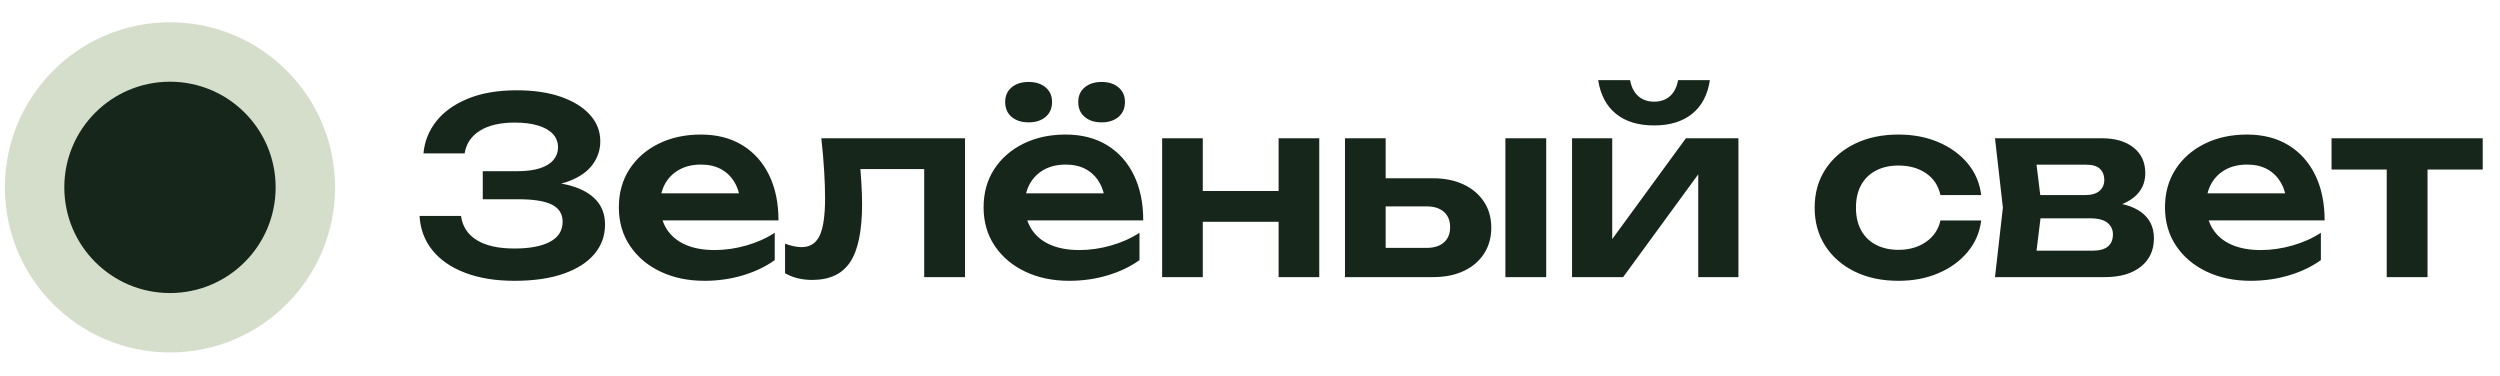
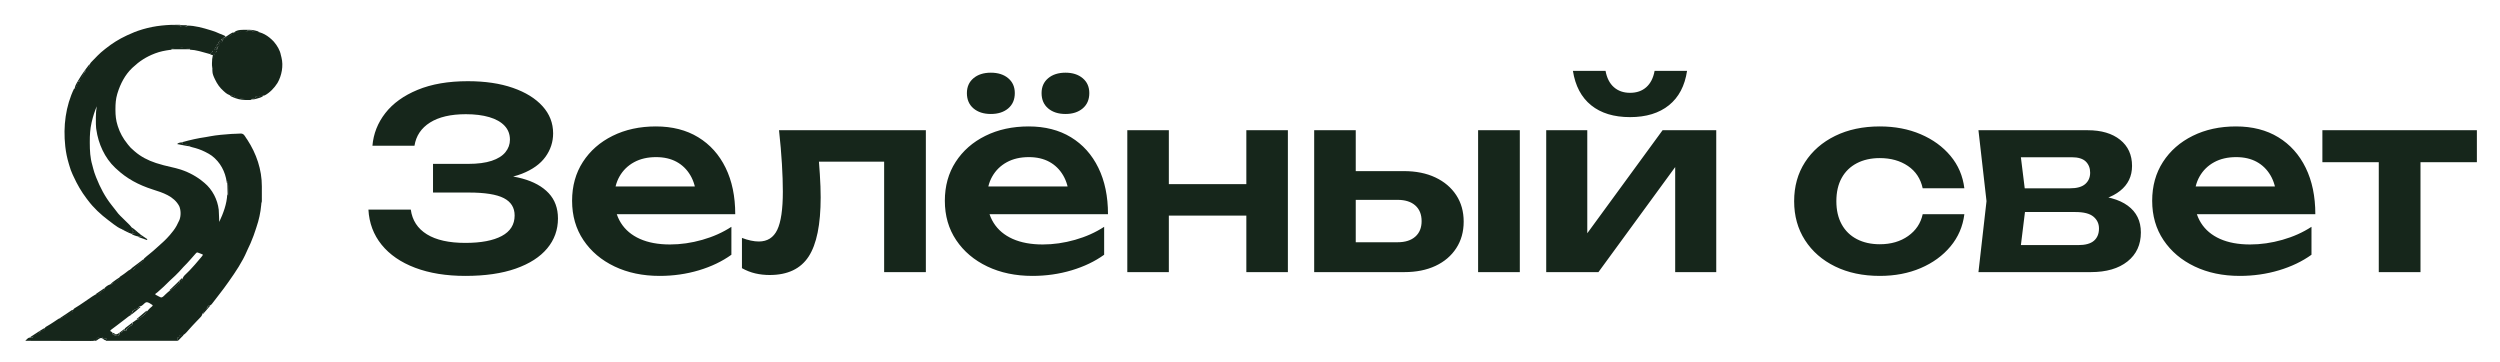
- <svg xmlns="http://www.w3.org/2000/svg" viewBox="0 0 1024 154" width="1024" height="154">
-   <circle cx="69.62" cy="76.75" r="67.62" fill="#D5DDCB" />
-   <circle cx="69.62" cy="76.75" r="43.28" fill="#16261B" />
-   <path d="M210.71 115.02Q199.19 115.02 190.575 111.76Q181.96 108.5 177.125 102.51Q172.29 96.52 171.85 88.44H188.83Q189.71 94.89 195.27 98.34Q200.83 101.79 210.71 101.79Q220.1 101.79 225.275 99.035Q230.45 96.28 230.45 90.8Q230.45 86.08 226.115 83.845Q221.78 81.61 212.11 81.61H197.74V70.12H211.81Q217.54 70.12 221.25 68.89Q224.96 67.66 226.765 65.43Q228.57 63.2 228.57 60.42Q228.57 57.12 226.42 54.84Q224.27 52.56 220.295 51.385Q216.32 50.21 210.89 50.21Q201.85 50.21 196.555 53.54Q191.26 56.87 190.31 62.84H173.46Q174.07 55.62 178.625 49.77Q183.18 43.92 191.56 40.45Q199.94 36.98 211.67 36.98Q222.06 36.98 229.725 39.645Q237.39 42.31 241.635 47.005Q245.88 51.7 245.88 57.89Q245.88 63.03 242.81 67.3Q239.74 71.57 233.375 74.07Q227.01 76.57 217.07 76.54V74.55Q226.64 74.12 233.505 75.995Q240.37 77.87 244.095 81.855Q247.82 85.84 247.82 91.99Q247.82 98.82 243.505 103.995Q239.19 109.17 230.89 112.095Q222.59 115.02 210.71 115.02Z M288.57 115.02Q278.43 115.02 270.505 111.24Q262.58 107.46 258.03 100.685Q253.48 93.91 253.48 84.92Q253.48 76.03 257.81 69.335Q262.14 62.64 269.745 58.875Q277.35 55.11 287.06 55.11Q296.92 55.11 304.035 59.45Q311.15 63.79 315.01 71.685Q318.87 79.58 318.87 90.28H266.86V79.18H309.88L303.29 83.18Q302.96 78.21 300.88 74.69Q298.8 71.17 295.345 69.29Q291.89 67.41 287.15 67.41Q282.05 67.41 278.31 69.455Q274.57 71.5 272.485 75.155Q270.4 78.81 270.4 83.73Q270.4 89.58 273.04 93.775Q275.68 97.97 280.675 100.195Q285.67 102.42 292.72 102.42Q299.13 102.42 305.66 100.565Q312.19 98.71 317.33 95.34V106.54Q311.77 110.54 304.29 112.78Q296.81 115.02 288.57 115.02Z M336.42 56.63H395.27V113.5H378.55V61.56L386.23 69.24H344.78L351.91 62.99Q352.44 69.07 352.775 74.23Q353.11 79.39 353.11 83.52Q353.11 99.88 348.28 107.27Q343.45 114.66 332.67 114.66Q329.64 114.66 326.9 114.015Q324.16 113.37 321.56 111.92V99.79Q323.36 100.49 325.11 100.86Q326.86 101.23 328.3 101.23Q333.47 101.23 335.71 96.55Q337.95 91.87 337.95 81.21Q337.95 76.36 337.585 70.17Q337.22 63.98 336.42 56.63Z M437.97 115.02Q427.83 115.02 419.905 111.24Q411.98 107.46 407.43 100.685Q402.88 93.91 402.88 84.92Q402.88 76.03 407.21 69.335Q411.54 62.64 419.145 58.875Q426.75 55.11 436.46 55.11Q446.32 55.11 453.435 59.45Q460.55 63.79 464.41 71.685Q468.27 79.58 468.27 90.28H416.26V79.18H459.28L452.69 83.18Q452.36 78.21 450.28 74.69Q448.2 71.17 444.745 69.29Q441.29 67.41 436.55 67.41Q431.45 67.41 427.71 69.455Q423.97 71.5 421.885 75.155Q419.8 78.81 419.8 83.73Q419.8 89.58 422.44 93.775Q425.08 97.97 430.075 100.195Q435.07 102.42 442.12 102.42Q448.53 102.42 455.06 100.565Q461.59 98.71 466.73 95.34V106.54Q461.17 110.54 453.69 112.78Q446.21 115.02 437.97 115.02ZM421.32 50.12Q417 50.12 414.36 47.885Q411.72 45.65 411.72 41.75Q411.72 38.01 414.36 35.79Q417 33.57 421.32 33.57Q425.64 33.57 428.28 35.79Q430.92 38.01 430.92 41.75Q430.92 45.65 428.28 47.885Q425.64 50.12 421.32 50.12ZM451.25 50.12Q446.93 50.12 444.29 47.885Q441.65 45.65 441.65 41.75Q441.65 38.01 444.29 35.79Q446.93 33.57 451.25 33.57Q455.5 33.57 458.14 35.79Q460.78 38.01 460.78 41.75Q460.78 45.65 458.14 47.885Q455.5 50.12 451.25 50.12Z M476.01 56.63H492.66V113.5H476.01ZM523.72 56.63H540.37V113.5H523.72ZM485.53 78.24H530.29V90.85H485.53Z M616.61 56.63H633.33V113.5H616.61ZM550.91 113.5V56.63H567.57V109.18L562.16 101.53H584.35Q588.9 101.53 591.435 99.285Q593.97 97.04 593.97 93.078Q593.97 89.03 591.435 86.785Q588.9 84.54 584.35 84.54H562.29V73.02H586.89Q594.12 73.02 599.49 75.56Q604.86 78.1 607.845 82.649Q610.83 87.199 610.83 93.264Q610.83 99.33 607.851 103.914Q604.872 108.499 599.541 110.999Q594.21 113.5 587.08 113.5Z M643.91 113.5V56.63H660.37V104.69L656.26 103.55L690.55 56.63H712.06V113.5H695.6V64.47L699.78 65.68L664.84 113.5ZM677.52 51.38Q667.8 51.38 661.915 46.625Q656.03 41.87 654.61 32.83H667.69Q668.46 37.1 671.02 39.37Q673.58 41.64 677.52 41.64Q681.49 41.64 684.035 39.37Q686.58 37.1 687.35 32.83H700.36Q699.01 41.87 693.09 46.625Q687.17 51.38 677.52 51.38Z M811.5 90.3Q810.59 97.63 805.94 103.205Q801.29 108.78 793.975 111.9Q786.66 115.02 777.61 115.02Q767.45 115.02 759.715 111.24Q751.98 107.46 747.63 100.7Q743.28 93.94 743.28 85.08Q743.28 76.19 747.63 69.445Q751.98 62.7 759.715 58.905Q767.45 55.11 777.61 55.11Q786.66 55.11 793.975 58.23Q801.29 61.35 805.94 66.91Q810.59 72.47 811.5 79.9H794.8Q793.55 74.13 788.895 70.965Q784.24 67.8 777.61 67.8Q772.36 67.8 768.415 69.85Q764.47 71.9 762.335 75.755Q760.2 79.61 760.2 85.08Q760.2 90.48 762.335 94.355Q764.47 98.23 768.415 100.28Q772.36 102.33 777.61 102.33Q784.31 102.33 788.965 99.035Q793.62 95.74 794.8 90.3Z M817.15 113.5 820.38 85.05 817.15 56.63H860.91Q869.14 56.63 873.925 60.46Q878.71 64.29 878.71 70.93Q878.71 77.13 873.91 80.94Q869.11 84.75 860.57 85.54L861.72 82.72Q871.7 83.01 876.975 86.855Q882.25 90.7 882.25 97.6Q882.25 104.96 876.88 109.23Q871.51 113.5 862.21 113.5ZM833.29 109.76 826.85 102.67H857.14Q861.45 102.67 863.455 100.92Q865.46 99.17 865.46 96.01Q865.46 93.13 863.245 91.275Q861.03 89.42 856.03 89.42H830.25V79.91H853.89Q858 79.91 859.96 78.19Q861.92 76.47 861.92 73.65Q861.92 70.9 860.17 69.18Q858.42 67.46 854.52 67.46H826.95L833.29 60.44L836.33 85.05Z M921.87 115.02Q911.73 115.02 903.805 111.24Q895.88 107.46 891.33 100.685Q886.78 93.91 886.78 84.92Q886.78 76.03 891.11 69.335Q895.44 62.64 903.045 58.875Q910.65 55.11 920.36 55.11Q930.22 55.11 937.335 59.45Q944.45 63.79 948.31 71.685Q952.17 79.58 952.17 90.28H900.16V79.18H943.18L936.59 83.18Q936.26 78.21 934.18 74.69Q932.1 71.17 928.645 69.29Q925.19 67.41 920.45 67.41Q915.35 67.41 911.61 69.455Q907.87 71.5 905.785 75.155Q903.7 78.81 903.7 83.73Q903.7 89.58 906.34 93.775Q908.98 97.97 913.975 100.195Q918.97 102.42 926.02 102.42Q932.43 102.42 938.96 100.565Q945.49 98.71 950.63 95.34V106.54Q945.07 110.54 937.59 112.78Q930.11 115.02 921.87 115.02Z M977.6 62.42H994.32V113.5H977.6ZM955 56.63H1016.92V69.44H955Z" fill="#16261B" />
+ <svg xmlns="http://www.w3.org/2000/svg" viewBox="0 0 1002 145" width="1002" height="145">
+   <svg x="8.0" y="8.0" width="107.1" height="128.6" viewBox="0 0 665 799">
+     <path d="M0 0 C0 0.33 0 0.66 0 1 C-3.47 1.16 -3.47 1.16 -21 2 C-14.07 2 -7.14 2 0 2 C0 2.66 0 3.32 0 4 C0.52 3.84 1.03 3.67 1.56 3.5 C4.75 2.85 7.75 2.88 11 3 C11.33 3.33 11.66 3.66 12 4 C13.67 4.04 15.33 4.04 17 4 C17 3.34 17 2.68 17 2 C37.04 2.06 56.48 7.72 75.5 13.56 C76.09 13.74 76.09 13.74 79.09 14.66 C85.48 16.69 91.55 19.02 97.61 21.88 C101.54 23.72 105.61 25.24 109.66 26.79 C112 28 112 28 113 31 C112.01 31 111.02 31 110 31 C109.67 30.67 109.34 30.34 109 30 C108.67 30.99 108.34 31.98 108 33 C106.68 33.7 105.35 34.37 104 35 C103.46 35.54 102.93 36.07 102.38 36.62 C102.15 36.85 102.15 36.85 101 38 C100.34 38 99.68 38 99 38 C98.9 38.64 98.79 39.28 98.69 39.94 C98.57 40.28 98.57 40.28 98 42 C97.5 42.16 97.5 42.16 95 43 C94.9 43.78 94.79 44.57 94.69 45.38 C94 48 94 48 91 50 C89.81 53.62 89.81 53.62 89 57 C88.34 57 87.68 57 87 57 C86.5 58.48 86.5 58.48 84 66 C82.68 65.67 81.36 65.34 80 65 C80 65.99 80 66.98 80 68 C79.34 68.33 78.68 68.66 78 69 C77.34 69.99 76.68 70.98 76 72 C75.34 71.67 74.68 71.34 74 71 C74 71.66 74 72.32 74 73 C73.44 72.83 72.88 72.65 72.3 72.47 C64.96 70.23 57.56 68.26 50.12 66.38 C49.53 66.22 49.53 66.22 46.52 65.43 C39 63.52 31.75 62.36 24 62 C24 61.34 24 60.68 24 60 C23.09 60.02 22.19 60.04 21.25 60.06 C18.47 60.01 16.64 59.69 14 59 C11.96 58.61 9.92 58.23 7.88 57.88 C6.82 57.69 5.77 57.5 4.68 57.3 C2 57 2 57 0 58 C-1.07 57.98 -2.14 57.96 -3.25 57.94 C-9.57 57.83 -15.78 59.02 -22 60 C-22 60.66 -22 61.32 -22 62 C-23.3 62.18 -24.61 62.36 -25.95 62.55 C-38.41 64.33 -50.23 66.46 -62 71 C-62.65 71.25 -63.3 71.5 -63.98 71.75 C-84.77 79.76 -101.78 90.7 -118 106 C-118.67 106.62 -119.35 107.24 -120.04 107.88 C-137.62 124.65 -149.19 147.15 -156.25 170.12 C-156.5 170.92 -156.74 171.72 -157 172.55 C-160.65 184.95 -161.44 197.03 -161.44 209.88 C-161.44 210.69 -161.44 211.51 -161.44 212.35 C-161.42 225.78 -160.2 238.16 -156 251 C-155.78 251.72 -155.55 252.44 -155.32 253.18 C-150.3 268.92 -142.36 283.17 -132 296 C-131.32 296.89 -130.64 297.79 -129.94 298.71 C-125.74 304.18 -121.32 308.64 -116 313 C-115.13 313.77 -114.25 314.54 -113.36 315.34 C-98.24 328.49 -80.23 337.72 -61.25 343.94 C-60.62 344.15 -60 344.35 -59.35 344.57 C-47.38 348.53 -35.25 351.46 -22.96 354.23 C-15.2 355.99 -7.52 357.83 0.06 360.25 C0.76 360.47 1.46 360.69 2.18 360.92 C22.01 367.5 42.19 378.38 58 392 C58.73 392.59 59.47 393.18 60.22 393.79 C79.99 410.21 92.74 435.19 95.78 460.52 C96.28 466.16 96.39 471.84 96.56 477.5 C96.61 478.8 96.65 480.1 96.69 481.44 C96.8 484.62 96.9 487.81 97 491 C107.2 469.3 115.91 446.21 117 422 C117.66 423.32 118.32 424.64 119 426 C119.2 422.23 119.38 418.46 119.56 414.69 C119.62 413.62 119.67 412.54 119.73 411.44 C119.78 410.41 119.83 409.38 119.88 408.32 C119.9 407.85 119.9 407.85 120.02 405.45 C120 403 120 403 119 400 C118.7 397.4 118.49 394.79 118.28 392.18 C118 390 118 390 117 389 C117 390.65 117 392.3 117 394 C116.67 394 116.34 394 116 394 C115.89 393.18 115.78 392.36 115.67 391.51 C111.98 365.55 99.69 342.33 78.73 326.26 C73.77 322.65 68.48 319.73 63 317 C62.32 316.66 61.64 316.32 60.93 315.96 C50.86 311.01 40.84 307.59 29.91 305.01 C27.05 304.32 24.56 303.52 22 302 C22 301.34 22 300.68 22 300 C16.34 298.65 10.78 297.63 5 297 C5.33 295.35 5.66 293.7 6 292 C24.95 286.8 43.93 282.41 63.4 279.68 C67.49 279.1 71.52 278.33 75.56 277.5 C82.88 276.09 90.22 275.2 97.62 274.38 C98.18 274.31 98.18 274.31 100.98 274 C108.98 273.15 116.97 272.49 125 272 C126.28 271.92 127.56 271.84 128.88 271.76 C132.21 271.59 135.53 271.46 138.86 271.38 C140.22 271.33 141.57 271.27 142.92 271.19 C154.13 270.54 154.13 270.54 158.52 273.97 C160.62 276.54 162.32 279.14 164 282 C164.99 283.42 165.98 284.84 166.98 286.25 C189.53 320.79 203.21 360.71 203.13 402.12 C203.13 403.23 203.13 404.34 203.14 405.49 C203.14 407.81 203.13 410.13 203.13 412.45 C203.12 416.02 203.13 419.58 203.14 423.14 C203.14 425.41 203.13 427.67 203.13 429.94 C203.13 431 203.14 432.07 203.14 433.17 C203.14 434.15 203.13 435.14 203.13 436.15 C203.13 436.59 203.13 436.59 203.13 438.78 C203 441 203 441 202 444 C201.83 445.75 201.65 447.49 201.51 449.24 C199.87 467.73 195.76 486.39 189.7 503.94 C188.88 506.35 188.09 508.78 187.31 511.21 C184.24 520.65 180.99 529.9 177 539 C176.16 541.04 175.33 543.08 174.5 545.12 C172.59 549.71 170.5 554.15 168.21 558.55 C167.32 560.35 166.51 562.2 165.74 564.05 C154.48 590.59 137.56 615.56 121 639 C120.54 639.65 120.09 640.3 119.62 640.97 C112.3 651.37 104.72 661.58 96.87 671.6 C95.04 673.95 93.22 676.33 91.41 678.7 C89.7 680.92 87.99 683.14 86.27 685.35 C85.43 686.44 84.59 687.54 83.75 688.64 C82.58 690.19 81.38 691.72 80.19 693.25 C79.5 694.14 78.81 695.03 78.11 695.95 C75.71 698.28 74.28 698.7 71 699 C70.67 699.99 70.34 700.98 70 702 C69.34 701.67 68.68 701.34 68 701 C68 702.32 68 703.64 68 705 C67.34 705 66.68 705 66 705 C65.87 705.3 65.87 705.3 65.19 706.81 C63.99 709.01 62.83 710.32 61 712 C58.7 714.12 58.03 714.92 57 718 C56.34 718 55.68 718 55 718 C54.97 718.84 54.95 719.67 54.92 720.54 C53.62 725.42 50.82 727.92 47.31 731.44 C45.94 732.85 44.58 734.27 43.21 735.68 C42.51 736.4 41.81 737.11 41.09 737.85 C37.84 741.19 34.67 744.59 31.5 748 C30.91 748.63 30.33 749.26 29.72 749.9 C26.82 753.01 23.96 756.15 21.19 759.38 C20.13 760.59 19.07 761.8 18 763 C17.31 763.78 16.62 764.56 15.9 765.37 C11.24 770.37 7 774.13 0 775 C-0.99 774.67 -1.98 774.34 -3 774 C-3 775.32 -3 776.64 -3 778 C-3.99 778 -4.98 778 -6 778 C-6.66 780.97 -7.32 783.94 -8 787 C-66.41 787 -124.82 787 -185 787 C-184.67 785.02 -184.34 783.04 -184 781 C-186.31 781.33 -188.62 781.66 -191 782 C-191.66 780.68 -192.32 779.36 -193 778 C-204.17 778.19 -204.17 778.19 -207.44 781.38 C-207.95 782.24 -208.47 783.11 -209 784 C-213.05 787.09 -216.11 787.37 -221.13 787.36 C-221.84 787.36 -222.54 787.37 -223.27 787.37 C-225.63 787.37 -228 787.36 -230.36 787.34 C-232.05 787.34 -233.75 787.34 -235.44 787.34 C-240.04 787.34 -244.64 787.33 -249.24 787.3 C-254.05 787.29 -258.85 787.28 -263.66 787.28 C-272.76 787.27 -281.86 787.25 -290.97 787.22 C-301.33 787.18 -311.69 787.17 -322.05 787.15 C-343.37 787.12 -364.68 787.07 -386 787 C-378.36 779.25 -378.36 779.25 -373.61 778.75 C-371.39 778.75 -369.21 778.82 -367 779 C-367 778.34 -367 777.68 -367 777 C-362.81 773.57 -358.29 770.63 -353.44 768.25 C-351 767 -351 767 -350 764 C-348.01 763.31 -346.01 762.64 -344 762 C-340.69 760.12 -340.69 760.12 -338 758 C-337.92 757.39 -337.84 756.78 -337.76 756.14 C-336.51 752.62 -333.28 751.36 -330.19 749.56 C-328.74 748.69 -327.29 747.82 -325.84 746.95 C-325.06 746.48 -324.28 746.01 -323.48 745.53 C-320.84 743.9 -318.25 742.21 -315.66 740.49 C-314.77 739.9 -313.88 739.31 -312.97 738.7 C-311.22 737.54 -309.48 736.38 -307.74 735.2 C-306.94 734.67 -306.13 734.14 -305.3 733.59 C-304.95 733.35 -304.95 733.35 -303.15 732.15 C-300.75 730.87 -298.7 730.32 -296 730 C-295.67 730.33 -295.34 730.66 -295 731 C-294.67 730.01 -294.34 729.02 -294 728 C-292.95 727.71 -291.9 727.42 -290.81 727.12 C-287.15 726.05 -285.44 724.89 -282.67 722.36 C-280.06 720.23 -277.13 718.77 -274.15 717.21 C-268.3 713.91 -268.3 713.91 -267.23 710.63 C-265.35 706.61 -262.1 705.11 -258.38 702.88 C-256.81 701.9 -255.25 700.93 -253.7 699.95 C-252.91 699.46 -252.12 698.97 -251.3 698.46 C-247.89 696.29 -244.57 694 -241.25 691.69 C-234.81 687.24 -228.36 682.82 -221.88 678.44 C-221.43 678.13 -221.43 678.13 -219.18 676.59 C-214.87 673.7 -211.07 671.35 -206 670 C-205.26 669.61 -204.51 669.22 -203.75 668.81 C-203.17 668.54 -202.59 668.28 -202 668 C-201.34 668.33 -200.68 668.66 -200 669 C-199.67 668.01 -199.34 667.02 -199 666 C-196.5 664.13 -193.89 662.49 -191.25 660.82 C-188.66 658.73 -188.76 658.06 -188 655 C-182.74 650.1 -177.35 646 -170 646 C-169.67 645.01 -169.34 644.02 -169 643 C-167.36 642.27 -165.69 641.61 -164 641 C-159.87 638.78 -156.42 636.19 -153 633 C-152.91 632.38 -152.82 631.77 -152.72 631.13 C-151.56 627.7 -148.59 626.24 -145.69 624.31 C-144.41 623.44 -143.13 622.56 -141.86 621.68 C-141.21 621.24 -140.57 620.79 -139.9 620.34 C-136.03 617.62 -132.34 614.65 -128.62 611.71 C-125.95 609.97 -124.16 609.3 -121 609 C-120.3 609.21 -119.6 609.41 -118.88 609.62 C-118.57 609.69 -118.57 609.69 -117 610 C-114.87 608.46 -113.92 606.85 -112.62 604.56 C-110.15 600.66 -106.46 598.33 -102.77 595.63 C-102.22 595.22 -101.66 594.81 -101.09 594.39 C-99.94 593.54 -98.8 592.71 -97.64 591.89 C-93.72 588.96 -92.12 586.32 -90 582 C-88.03 580.08 -86.14 578.39 -84 576.69 C-83.42 576.21 -82.84 575.74 -82.25 575.25 C-80.51 573.82 -78.76 572.41 -77 571 C-70.38 565.67 -63.96 560.24 -57.77 554.42 C-54.94 551.77 -52.07 549.18 -49.13 546.65 C-38.17 537.1 -27.78 526.6 -19 515 C-18.33 514.16 -17.66 513.32 -16.97 512.45 C-11.13 504.87 -6.89 496.7 -3 488 C-2.61 487.14 -2.23 486.28 -1.83 485.39 C1.92 475.2 1.65 461.36 -2.68 451.45 C-16.21 426.39 -43.54 418.15 -69 410 C-103.58 398.9 -133.5 383.19 -160 358 C-160.68 357.38 -161.37 356.76 -162.07 356.12 C-188.2 331.63 -204.12 296.01 -209 261 C-209.19 259.7 -209.37 258.39 -209.56 257.05 C-210.25 250.6 -210.19 244.1 -210.19 237.62 C-210.19 235.4 -210.21 233.18 -210.22 230.96 C-210.26 221.47 -209.51 212.38 -208 203 C-213.03 215.14 -216.98 227.21 -220 240 C-220.3 241.24 -220.6 242.47 -220.9 243.75 C-224.54 259.67 -225.37 275.23 -225.31 291.5 C-225.31 291.98 -225.31 291.98 -225.31 294.43 C-225.26 313.11 -224.44 331.38 -219.06 349.39 C-218.16 352.47 -217.39 355.54 -216.65 358.66 C-215.07 365.03 -212.94 371.08 -210.56 377.19 C-210.35 377.75 -210.35 377.75 -209.25 380.57 C-199.53 405.09 -187.46 428.31 -171 449 C-170.08 450.17 -169.17 451.34 -168.25 452.52 C-166.37 454.92 -164.48 457.33 -162.58 459.73 C-159.89 463.13 -157.25 466.57 -154.63 470.04 C-151.25 474.11 -147.3 477.7 -143.52 481.4 C-141.22 483.67 -138.92 485.94 -136.62 488.21 C-135.41 489.41 -134.2 490.6 -132.98 491.79 C-131.22 493.52 -129.46 495.26 -127.71 497 C-127.44 497.26 -127.44 497.26 -126.06 498.6 C-123.11 501.55 -121.26 504.02 -120 508 C-119.63 508.7 -119.26 509.4 -118.88 510.12 C-118 512 -118 512 -118 515 C-116.35 514.34 -114.7 513.68 -113 513 C-112.34 513.99 -111.68 514.98 -111 516 C-111.66 517.32 -112.32 518.64 -113 520 C-115.31 520 -117.62 520 -120 520 C-120 518.68 -120 517.36 -120 516 C-121.99 516.07 -123.97 516.13 -125.96 516.2 C-128 516 -128 516 -131 514 C-131 513.01 -131 512.02 -131 511 C-131.66 511.33 -132.32 511.66 -133 512 C-149.19 511.07 -163.63 498.43 -176 489 C-177.03 488.23 -178.07 487.47 -179.13 486.68 C-197.8 472.71 -216.06 455.7 -230 437 C-231.07 435.61 -232.14 434.21 -233.21 432.82 C-246.36 415.56 -256.77 397.41 -265.77 377.68 C-266.58 375.91 -267.41 374.15 -268.26 372.39 C-271.57 365.47 -273.91 358.42 -276.06 351.07 C-276.62 349.13 -277.2 347.2 -277.78 345.27 C-281.8 331.71 -284.64 318.35 -286.19 304.31 C-286.23 303.93 -286.23 303.93 -286.45 301.97 C-291.78 252.97 -285.69 202.65 -264 158 C-263.67 158.66 -263.34 159.32 -263 160 C-259.14 156.14 -257.63 151.1 -256 146 C-255.35 144.33 -254.68 142.66 -254 141 C-253.01 141 -252.02 141 -251 141 C-250.88 140.41 -250.77 139.82 -250.65 139.21 C-249.96 136.87 -249.1 135.49 -247.62 133.56 C-244.43 129.25 -241.88 125.06 -240 120 C-239.34 120 -238.68 120 -238 120 C-238 118.68 -238 117.36 -238 116 C-237.34 116 -236.68 116 -236 116 C-236 115.34 -236 114.68 -236 114 C-234.36 112.31 -232.69 110.65 -231 109 C-226.06 103.92 -226.06 103.92 -225.82 100.32 C-224.56 95.23 -221.19 92.41 -217.56 88.75 C-216.83 88 -216.1 87.25 -215.35 86.47 C-213.9 84.98 -212.44 83.49 -210.98 82.01 C-209.34 80.34 -207.72 78.67 -206.1 76.98 C-200.44 71.16 -194.39 66.01 -188 61 C-187.4 60.52 -186.81 60.04 -186.19 59.55 C-170.06 46.62 -152.76 35.71 -134 27 C-133.23 26.63 -132.46 26.27 -131.66 25.89 C-120.03 20.39 -108.34 15.69 -96 12 C-94.97 11.69 -93.94 11.38 -92.88 11.05 C-62.19 1.99 -31.79 -0.42 0 0 Z M38.86 569.12 C38.02 570.07 37.18 571.02 36.31 572 C36.09 572.25 36.09 572.25 34.95 573.53 C31.91 576.94 28.91 580.39 25.91 583.84 C20.04 590.49 14.06 597.05 7.71 603.26 C6.02 604.98 4.45 606.77 2.89 608.61 C-1.35 613.47 -5.87 618.02 -10.44 622.56 C-10.84 622.97 -10.84 622.97 -12.88 625.02 C-17.18 629.31 -21.55 633.41 -26.15 637.37 C-29.07 639.94 -31.78 642.72 -34.5 645.5 C-38.55 649.6 -42.63 653.58 -47.02 657.31 C-50.35 660.16 -53.57 663.13 -56.8 666.08 C-59 668 -59 668 -62 670 C-62 670.66 -62 671.32 -62 672 C-59.76 673.2 -57.51 674.39 -55.25 675.56 C-54.62 675.9 -53.98 676.25 -53.33 676.6 C-48.55 679.06 -48.55 679.06 -45.99 678.77 C-43.67 677.87 -42.42 676.8 -40.64 675.05 C-40.03 674.45 -39.41 673.86 -38.77 673.24 C-38.13 672.6 -37.48 671.97 -36.81 671.31 C-32.2 666.89 -27.78 662.9 -22.32 659.55 C-14.41 654.27 -6.68 647.63 -1 640 C-1 639.34 -1 638.68 -1 638 C-0.38 637.71 0.24 637.42 0.88 637.12 C4.04 635.45 4.89 634.3 6.11 630.9 C8.24 625.74 12.26 622.35 16.25 618.56 C21.19 613.8 25.98 609.02 30.45 603.81 C32.53 601.38 34.7 599.04 36.88 596.69 C41.09 592.07 45.09 587.32 49.02 582.45 C50.66 580.41 52.35 578.42 54.06 576.44 C56 574 56 574 56 572 C53.88 571.16 51.75 570.33 49.62 569.5 C48.44 569.04 47.26 568.57 46.04 568.09 C41.53 566.47 41.53 566.47 38.86 569.12 Z M-90.88 695.38 C-94.89 699.2 -97.53 701.17 -103 702 C-103 702.66 -103 703.32 -103 704 C-103.66 704 -104.32 704 -105 704 C-105 704.66 -105 705.32 -105 706 C-105.41 706.11 -105.41 706.11 -107.5 706.69 C-111.65 708.24 -115.63 710.09 -119 713 C-119.35 714.33 -119.69 715.66 -120 717 C-120.99 717.66 -121.98 718.32 -123 719 C-123 720.32 -123 721.64 -123 723 C-123.59 723.27 -124.17 723.55 -124.77 723.83 C-126.94 724.97 -128.71 726.21 -130.62 727.73 C-131.32 728.28 -132.02 728.83 -132.74 729.39 C-133.48 729.98 -134.23 730.58 -135 731.19 C-142.59 737.15 -150.27 742.99 -158.01 748.76 C-160.34 750.5 -162.67 752.25 -165 754 C-165.43 754.32 -165.43 754.32 -167.59 755.93 C-168 756.24 -168 756.24 -170.09 757.82 C-170.46 758.1 -170.46 758.1 -172.36 759.52 C-172.9 760.01 -173.44 760.5 -174 761 C-174 761.66 -174 762.32 -174 763 C-173.2 763.43 -172.39 763.87 -171.56 764.31 C-169 766 -169 766 -168.19 768.69 C-168.13 769.45 -168.06 770.21 -168 771 C-166.68 771 -165.36 771 -164 771 C-163.67 771.99 -163.34 772.98 -163 774 C-159.81 774.81 -159.81 774.81 -156 775 C-153.06 772.69 -153.06 772.69 -151 770 C-151 769.34 -151 768.68 -151 768 C-150.53 767.87 -150.53 767.87 -148.12 767.19 C-145 766 -145 766 -143 763 C-139.88 761.81 -139.88 761.81 -137 761 C-136.67 761.33 -136.67 761.33 -135 763 C-134.79 762.11 -134.59 761.23 -134.38 760.31 C-132.39 755.53 -128.98 753.34 -124.83 750.53 C-124.1 750.03 -123.37 749.52 -122.62 749 C-121.94 748.55 -121.25 748.09 -120.54 747.62 C-119 746 -119 746 -118.77 743.31 C-118.85 742.55 -118.92 741.79 -119 741 C-118.44 740.75 -117.89 740.5 -117.31 740.25 C-115 739 -115 739 -112.62 737 C-109.82 734.86 -107.38 733.94 -104 733 C-104 732.34 -104 731.68 -104 731 C-103.42 730.89 -102.84 730.79 -102.25 730.68 C-99.69 729.91 -98.16 728.83 -96.06 727.19 C-95.37 726.65 -94.68 726.11 -93.97 725.55 C-93.32 725.04 -92.67 724.53 -92 724 C-91.03 723.28 -90.06 722.56 -89.06 721.81 C-87 720 -87 720 -86 717 C-85.03 715.97 -84.03 714.97 -83 714 C-82.1 712.92 -81.2 711.84 -80.31 710.75 C-77.36 707.25 -74.07 704.37 -70.54 701.48 C-70.29 701.24 -70.29 701.24 -69 700 C-69 699.34 -69 698.68 -69 698 C-71.45 696.27 -71.45 696.27 -74.69 694.38 C-75.74 693.74 -76.8 693.11 -77.89 692.46 C-83.98 689.6 -86.26 690.7 -90.88 695.38 Z " fill="#16261B" transform="translate(399,12)" />
+     <path d="M0 0 C3.96 0 7.92 0 12 0 C12 0.66 12 1.32 12 2 C13.19 2.05 14.37 2.1 15.59 2.16 C36.22 3.44 51.91 13.07 65.94 28 C74.14 37.63 81.25 49.05 83.54 61.64 C84 64 84 64 85.02 67.51 C90.21 88.16 85.67 112.53 75.14 130.74 C67.51 143.08 55.94 155.22 43 162 C39.19 162.19 39.19 162.19 36 162 C36 162.66 36 163.32 36 164 C34.35 164 32.7 164 31 164 C31 164.66 31 165.32 31 166 C27.7 165.67 24.4 165.34 21 165 C20.67 166.32 20.34 167.64 20 169 C13.95 170.76 8.54 171.32 2.25 171.25 C1.37 171.25 0.5 171.24 -0.41 171.24 C-7.09 171.14 -13.46 170.4 -20 169 C-22 168.66 -24 168.32 -26 168 C-26 167.67 -26 167.34 -26 167 C-27.65 166.67 -29.3 166.34 -31 166 C-31 165.34 -31 164.68 -31 164 C-33.58 163.48 -36.16 162.97 -38.76 162.53 C-47.02 160.86 -51.92 157.72 -58 152 C-58.51 151.54 -59.02 151.09 -59.55 150.62 C-68.64 142.5 -74.74 133.96 -80 123 C-80.31 122.36 -80.62 121.72 -80.94 121.05 C-84.04 114.56 -86.95 108.29 -87 101 C-87.03 99.79 -87.05 98.57 -87.08 97.32 C-87.22 86.82 -87.22 86.82 -86 82 C-85.97 78.92 -86.07 75.86 -86.16 72.78 C-85.98 69.71 -85.2 68.2 -83 66 C-83.02 65.24 -83.04 64.47 -83.06 63.69 C-82.97 59.59 -81.24 57.36 -79 54 C-78.34 54 -77.68 54 -77 54 C-75.23 49.29 -74.51 44.97 -74 40 C-73.34 40 -72.68 40 -72 40 C-69.96 37.09 -69 35.6 -69 32 C-67.28 30.56 -65.44 29.46 -63.53 28.28 C-63.03 27.86 -62.52 27.44 -62 27 C-62 26.01 -62 25.02 -62 24 C-59.28 21.48 -56.41 20.36 -53 19 C-52.34 18.5 -51.68 18.01 -51 17.5 C-49 16 -49 16 -46.56 15.12 C-44 14 -44 14 -41.5 11.5 C-38.99 8.99 -37.27 8.18 -34 7 C-33.67 6.34 -33.34 5.68 -33 5 C-29.35 3.7 -25.84 4 -22.02 4.16 C-20 4 -20 4 -18 2 C-11.91 0.58 -6.16 1.28 0 2 C0 1.34 0 0.68 0 0 Z " fill="#16261B" transform="translate(566,26)" />
+     <path d="M0 0 C4.5 2.46 8.16 5.57 12 8.94 C13.21 9.99 14.42 11.04 15.62 12.09 C16.2 12.59 16.77 13.09 17.36 13.61 C18.81 14.84 20.34 15.96 21.88 17.07 C24.37 19.34 24.72 20.69 25 24 C16.43 23.81 9.72 21.65 2 18 C2 17.34 2 16.68 2 16 C3.15 15.84 3.15 15.84 9 15 C9.33 13.68 9.66 12.36 10 11 C8.68 11 7.36 11 6 11 C5.34 11 4.68 11 4 11 C3.86 10.53 3.86 10.53 3.12 8.12 C2 5 2 5 0 3 C0 2.01 0 1.02 0 0 Z " fill="#16261B" transform="translate(277,516)" />
+     <path d="M0 0 C1.13 3.71 1.13 3.71 -0.06 6.31 C-2.5 9.7 -4.99 13.09 -8 16 C-8.66 16 -9.32 16 -10 16 C-10 16.66 -10 17.32 -10 18 C-10.66 18 -11.32 18 -12 18 C-12 19.32 -12 20.64 -12 22 C-12.66 22.33 -13.32 22.66 -14 23 C-14.73 24.67 -15.46 26.34 -16.15 28.02 C-18.1 32.55 -20.41 36.58 -24 40 C-24.33 40.99 -24.66 41.98 -25 43 C-25.99 43 -26.98 43 -28 43 C-28.12 43.7 -28.25 44.4 -28.38 45.12 C-29.54 50.48 -31.46 55.15 -34 60 C-34.33 60.66 -34.66 61.32 -35 62 C-35.66 62 -36.32 62 -37 62 C-36.68 55 -33.55 49.96 -30.06 44 C-29.47 42.98 -28.88 41.96 -28.28 40.9 C-19.86 26.44 -10.31 13.17 0 0 Z " fill="#16261B" transform="translate(173,110)" />
+     <path d="M0 0 C0.99 0.99 1.98 1.98 3 3 C2.58 3.38 2.58 3.38 0.47 5.32 C-12.34 17.38 -19.4 30.85 -26 47 C-29.44 46.19 -29.44 46.19 -33 45 C-33.17 44.5 -33.17 44.5 -34 42 C-33.34 42 -32.68 42 -32 42 C-31.34 41.01 -30.68 40.02 -30 39 C-29.34 39 -28.68 39 -28 39 C-28 38.01 -28 37.02 -28 36 C-27.01 36 -26.02 36 -25 36 C-23.68 33.36 -22.36 30.72 -21 28 C-20.34 28 -19.68 28 -19 28 C-18.92 26.89 -18.83 25.77 -18.75 24.62 C-18.5 23.43 -18.25 22.23 -18 21 C-16 19.88 -16 19.88 -14 19 C-13.63 17.34 -13.29 15.67 -13 14 C-12.01 13.34 -11.02 12.68 -10 12 C-9.67 11.01 -9.34 10.02 -9 9 C-7.67 8.67 -6.33 8.33 -5 8 C-4.67 7.01 -4.34 6.02 -4 5 C-1.94 4.31 -1.94 4.31 0 4 C0 2.68 0 1.36 0 0 Z " fill="#16261B" transform="translate(507,41)" />
+     <path d="M0 0 C4.71 0.48 8.67 0.97 13 3 C13 3.66 13 4.32 13 5 C14.98 5 16.96 5 19 5 C19 5.33 19 5.66 19 6 C24.5 7.52 29.56 8.34 35.25 8.56 C36.73 8.63 38.22 8.71 39.7 8.78 C40.42 8.82 41.15 8.85 41.89 8.89 C46.6 9.14 51.3 9.57 56 10 C53 13 50.16 12.32 46.05 12.38 C35 12.36 25.47 11.86 15 8 C13.86 7.58 12.71 7.16 11.53 6.73 C2.9 3.34 2.9 3.34 0 0 Z " fill="#16261B" transform="translate(522,187)" />
+     <path d="M0 0 C0.65 -0.01 0.65 -0.01 3.97 -0.06 C12.74 -0 20.16 1.44 28.38 4.5 C28.38 4.83 28.38 5.16 28.38 5.5 C22.64 5.7 17.77 5.77 12.38 3.5 C12.38 2.84 12.38 2.18 12.38 1.5 C8.41 1.5 4.46 1.5 0.38 1.5 C0.38 2.16 0.38 2.82 0.38 3.5 C-0.49 3.48 -1.36 3.45 -2.26 3.43 C-3.41 3.41 -4.56 3.39 -5.75 3.38 C-6.89 3.35 -8.02 3.33 -9.2 3.3 C-13.42 3.55 -16.85 4.61 -20.62 6.5 C-22.67 6.57 -24.71 6.58 -26.75 6.56 C-27.85 6.55 -28.94 6.54 -30.07 6.54 C-30.49 6.53 -30.49 6.53 -32.62 6.5 C-24.94 -1.18 -10.03 0.06 0 0 Z " fill="#16261B" transform="translate(565.625,24.5)" />
+     <path d="M0 0 C0.17 0.5 0.17 0.5 1 3 C-3.34 6.98 -7.77 10.59 -12.62 13.94 C-16.93 16.99 -19.89 19.96 -22.68 24.43 C-24.35 26.42 -25.46 26.68 -28 27 C-30.75 26.56 -30.75 26.56 -33 26 C-29.54 22.28 -25.64 19.38 -21.56 16.38 C-20.14 15.32 -18.71 14.26 -17.29 13.2 C-16.93 12.93 -16.93 12.93 -15.12 11.59 C-11.89 9.17 -8.69 6.71 -5.5 4.25 C-5.22 4.03 -5.22 4.03 -3.81 2.95 C-2.54 1.97 -1.27 0.98 0 0 Z " fill="#16261B" transform="translate(307,596)" />
+     <path d="M0 0 C2 3 2 3 1.75 4.94 C0.36 8.75 -1.15 11.15 -4 14 C-5.71 16.61 -6 17.88 -5.94 21.06 C-5.96 22.03 -5.98 23 -6 24 C-6.49 24.47 -6.98 24.94 -7.49 25.42 C-9.44 27.46 -9.35 28.45 -9.29 31.23 C-9.28 32.03 -9.27 32.84 -9.26 33.66 C-9.24 34.5 -9.21 35.33 -9.19 36.19 C-9.17 37.03 -9.16 37.88 -9.15 38.75 C-9.11 40.83 -9.06 42.92 -9 45 C-9.33 45 -9.66 45 -10 45 C-10.33 46.65 -10.66 48.3 -11 50 C-11.33 50 -11.66 50 -12 50 C-12.32 34.32 -12.38 18.87 -4 5 C-1.8 4.11 -1.8 4.11 0 4 C0 2.68 0 1.36 0 0 Z " fill="#16261B" transform="translate(490,69)" />
+     <path d="M0 0 C0.16 0.5 0.16 0.5 1 3 C-6.75 9.28 -6.75 9.28 -12 9 C-12.04 9.3 -12.04 9.3 -12.23 10.84 C-13.27 13.75 -14.52 14.16 -17.25 15.5 C-20.87 17.36 -23.85 19.42 -27 22 C-27.66 22 -28.32 22 -29 22 C-29 22.66 -29 23.32 -29 24 C-29.66 24 -30.32 24 -31 24 C-31.33 24.66 -31.66 25.32 -32 26 C-32 25.34 -32 24.68 -32 24 C-33.32 23.67 -34.64 23.34 -36 23 C-11.22 6.74 -11.22 6.74 0 0 Z " fill="#16261B" transform="translate(61,767)" />
+     <path d="M0 0 C-0.34 2.87 -0.82 3.85 -3.04 5.78 C-3.47 6.06 -3.47 6.06 -5.62 7.5 C-6.53 8.1 -7.43 8.71 -8.36 9.33 C-11.52 11.33 -14.74 13.17 -18 15 C-18.7 15.58 -19.4 16.15 -20.12 16.75 C-22.53 18.35 -24.17 18.24 -27 18 C-27.33 19.32 -27.66 20.64 -28 22 C-29.32 21.34 -30.64 20.68 -32 20 C-16.47 9.65 -16.47 9.65 -13.7 7.81 C-11.92 6.61 -10.14 5.41 -8.37 4.2 C-7.57 3.65 -6.76 3.1 -5.93 2.54 C-5.22 2.05 -4.51 1.56 -3.78 1.05 C-2 0 -2 0 0 0 Z " fill="#16261B" transform="translate(132,722)" />
+     <path d="M0 0 C7.45 0.7 14.8 1.98 22 4 C22 4.33 22 4.66 22 5 C4.84 5 -12.32 5 -30 5 C-30 4.67 -30 4.34 -30 4 C-26.86 3.49 -23.71 2.99 -20.56 2.5 C-20.12 2.43 -20.12 2.43 -17.9 2.07 C-13.53 1.39 -9.33 0.92 -4.9 0.97 C-4.26 0.97 -4.26 0.97 -1 1 C-0.67 0.67 -0.34 0.34 0 0 Z " fill="#16261B" transform="translate(401,68)" />
+     <path d="M0 0 C-0.66 1.32 -1.32 2.64 -2 4 C-0.87 3.94 0.27 3.88 1.44 3.81 C6.34 3.79 10.47 5.24 15 7 C15 7.66 15 8.32 15 9 C15.99 9.33 16.98 9.66 18 10 C11.13 9.12 4.36 7.76 -2.44 6.44 C-3.65 6.2 -4.85 5.97 -6.1 5.73 C-9.07 5.15 -12.03 4.58 -15 4 C-10.99 -0.01 -5.44 -0.27 0 0 Z " fill="#16261B" transform="translate(406,305)" />
+     <path d="M0 0 C0.33 0.99 0.66 1.98 1 3 C-0.29 4.38 -1.63 5.71 -3 7 C-3.66 7 -4.32 7 -5 7 C-5.26 7.75 -5.53 8.5 -5.8 9.27 C-9.88 18.53 -21.15 25 -29 31 C-29.66 30.67 -30.32 30.34 -31 30 C-30.55 29.59 -30.55 29.59 -28.28 27.5 C-18.61 18.57 -9.25 9.37 0 0 Z " fill="#16261B" transform="translate(403,643)" />
+     <path d="M0 0 C0.3 0.18 0.3 0.18 1.81 1.06 C1.81 1.39 1.81 1.72 1.81 2.06 C0.6 2.29 -0.62 2.52 -1.88 2.75 C-6.23 3.82 -8.09 5.81 -11.19 9.06 C-13.22 10.22 -15.28 11.21 -17.42 12.17 C-19.19 13.06 -19.19 13.06 -21.19 15.06 C-24.11 16.41 -25.94 17.06 -29.19 17.06 C-24.24 12.15 -18.76 8.36 -12.88 4.69 C-12.17 4.25 -11.46 3.81 -10.74 3.35 C-3.11 -1.33 -3.11 -1.33 0 0 Z " fill="#16261B" transform="translate(533.1875,31.9375)" />
+     <path d="M0 0 C1.32 0.33 2.64 0.66 4 1 C-3.53 7.52 -11.03 14.02 -19 20 C-19.33 19.01 -19.66 18.02 -20 17 C-19.01 16.34 -18.02 15.68 -17 15 C-16.72 14.2 -16.44 13.4 -16.16 12.58 C-14.61 9.14 -12.83 8.38 -9.5 6.69 C-8.52 6.18 -7.54 5.66 -6.53 5.14 C-4 4 -4 4 -2 4 C-2 3.34 -2 2.68 -2 2 C-1.34 2 -0.68 2 0 2 C0 1.34 0 0.68 0 0 Z " fill="#16261B" transform="translate(296,714)" />
+     <path d="M0 0 C0.88 0.15 1.77 0.31 2.68 0.47 C3.34 1.46 4 2.45 4.68 3.47 C8.3 3.66 8.3 3.66 11.68 3.47 C11.68 5.12 11.68 6.77 11.68 8.47 C7.41 8.47 5.36 6.2 2.03 3.68 C-0.32 2.47 -0.32 2.47 -2.82 2.59 C-6.43 3.86 -9.1 6.01 -12.14 8.29 C-14.32 9.47 -14.32 9.47 -16.6 9.15 C-16.88 9.04 -16.88 9.04 -18.32 8.47 C-17.95 8.27 -17.95 8.27 -16.07 7.28 C-13.32 5.47 -13.32 5.47 -11.76 2.78 C-8.14 -0.65 -4.81 -0.05 0 0 Z " fill="#16261B" transform="translate(203.3203,789.5312)" />
+     <path d="M0 0 C0.99 0.33 1.98 0.66 3 1 C0.72 3.34 -1.58 5.67 -3.88 8 C-4.2 8.33 -4.2 8.33 -5.85 10.02 C-6.47 10.66 -7.1 11.29 -7.74 11.94 C-8.32 12.52 -8.89 13.11 -9.49 13.71 C-11 15 -11 15 -13 15 C-12.12 8.25 -12.12 8.25 -11 6 C-10.01 6 -9.02 6 -8 6 C-8 4.68 -8 3.36 -8 2 C-7.01 1.67 -6.02 1.34 -5 1 C-5 1.66 -5 2.32 -5 3 C-4.24 2.48 -3.47 1.97 -2.69 1.44 C-1.8 0.96 -0.91 0.49 0 0 Z " fill="#16261B" transform="translate(404,784)" />
+     <path d="M0 0 C0.33 0.99 0.66 1.98 1 3 C0.4 3.25 -0.2 3.5 -0.81 3.75 C-3 5 -3 5 -4.44 7.06 C-6 9 -6 9 -8.56 9.5 C-9.37 9.66 -10.17 9.83 -11 10 C-12.12 11.88 -12.12 11.88 -13 14 C-14.19 15.81 -14.19 15.81 -16 17 C-19.69 16.69 -19.69 16.69 -23 16 C-23.33 15.01 -23.66 14.02 -24 13 C-25.32 13 -26.64 13 -28 13 C-28 11.68 -28 10.36 -28 9 C-25.08 10.07 -23.22 10.78 -21 13 C-17.26 12.68 -14.95 11.55 -12.01 9.28 C-11.31 8.74 -10.6 8.2 -9.87 7.65 C-9.15 7.08 -8.43 6.52 -7.69 5.94 C-6.95 5.37 -6.21 4.8 -5.44 4.22 C-3.62 2.82 -1.81 1.41 0 0 Z " fill="#16261B" transform="translate(259,770)" />
+     <path d="M0 0 C0.45 0 0.45 0 2.73 0 C3.7 0.01 4.68 0.01 5.68 0.02 C6.68 0.02 7.67 0.02 8.7 0.02 C11.89 0.03 15.08 0.04 18.27 0.05 C20.43 0.06 22.58 0.06 24.74 0.06 C30.04 0.08 35.34 0.09 40.64 0.11 C40.81 0.61 40.81 0.61 41.64 3.11 C39.66 3.44 37.68 3.77 35.64 4.11 C35.64 3.45 35.64 2.79 35.64 2.11 C32.01 2.44 28.38 2.77 24.64 3.11 C24.64 2.45 24.64 1.79 24.64 1.11 C23.87 1.2 23.1 1.28 22.3 1.37 C16.18 1.97 10.7 2.16 4.64 1.11 C4.31 1.77 3.98 2.43 3.64 3.11 C3.64 2.45 3.64 1.79 3.64 1.11 C3.19 1.21 3.19 1.21 0.89 1.68 C-2.04 2.07 -3.62 2.06 -6.36 1.11 C-4.01 -0.06 -2.62 -0.01 0 0 Z " fill="#16261B" transform="translate(374.3579,12.88647)" />
+     <path d="M0 0 C0.33 0.66 0.66 1.32 1 2 C0.53 2.43 0.05 2.87 -0.44 3.31 C-2 5 -2 5 -3 8 C-5.14 9.94 -5.14 9.94 -7.81 12 C-8.69 12.68 -9.56 13.36 -10.46 14.06 C-10.88 14.38 -10.88 14.38 -13 16 C-13.35 16.29 -13.35 16.29 -15.14 17.75 C-17 19 -17 19 -20 19 C-20.33 19.99 -20.66 20.98 -21 22 C-22.32 21.67 -23.64 21.34 -25 21 C-24.37 20.49 -23.74 19.98 -23.09 19.45 C-15.27 13.1 -7.62 6.58 0 0 Z " fill="#16261B" transform="translate(315,724)" />
+     <path d="M0 0 C0.33 1.32 0.66 2.64 1 4 C0.75 4.18 0.75 4.18 -0.5 5.1 C-2.68 6.72 -4.85 8.35 -7 10 C-7.68 10.51 -8.36 11.03 -9.05 11.56 C-13.78 15.34 -13.78 15.34 -14.94 18.88 C-14.96 19.58 -14.98 20.28 -15 21 C-15.66 20.34 -16.32 19.68 -17 19 C-17.99 19 -18.98 19 -20 19 C-19.17 14.16 -16 12.29 -12.25 9.5 C-11.01 8.55 -9.76 7.6 -8.52 6.66 C-7.92 6.21 -7.32 5.76 -6.71 5.3 C-4.44 3.57 -2.22 1.79 0 0 Z " fill="#16261B" transform="translate(279,754)" />
+     <path d="M0 0 C1.68 0.29 3.34 0.62 5 1 C0.53 5.29 -4.25 6.61 -10.06 8.25 C-10.96 8.52 -11.86 8.79 -12.78 9.06 C-16.75 10.22 -19.82 11 -24 11 C-24 10.34 -24 9.68 -24 9 C-23.43 8.89 -22.87 8.78 -22.29 8.67 C-21.55 8.51 -20.82 8.35 -20.06 8.19 C-19.33 8.04 -18.6 7.89 -17.85 7.73 C-17.24 7.49 -16.63 7.25 -16 7 C-15.67 6.01 -15.34 5.02 -15 4 C-9.58 2.77 -9.58 2.77 -6.62 3.94 C-6.09 4.29 -5.55 4.64 -5 5 C-5 4.34 -5 3.68 -5 3 C-4.36 2.69 -3.72 2.38 -3.06 2.06 C-1 1 -1 1 0 0 Z " fill="#16261B" transform="translate(602,187)" />
+     <path d="M0 0 C5.41 3.57 10.75 7.2 16 11 C15.67 11.66 15.34 12.32 15 13 C7.41 10.36 -0.18 7.72 -8 5 C-4.16 4.04 -2.68 4.08 1 5 C0.83 4.17 0.83 4.17 0 0 Z " fill="#16261B" transform="translate(301,535)" />
+     <path d="M0 0 C4.09 0.48 8.01 0.97 12 2 C12.99 2 13.98 2 15 2 C14.67 2.16 14.67 2.16 13 3 C14.42 5.03 15.55 5.9 17.98 6.42 C19.98 6.66 21.99 6.84 24 7 C24 8.65 24 10.3 24 12 C18.54 10.39 13.67 7.95 8.62 5.38 C7.79 4.95 6.96 4.53 6.11 4.1 C4.07 3.07 2.03 2.04 0 1 C0 0.67 0 0.34 0 0 Z " fill="#16261B" transform="translate(255,521)" />
+     <path d="M0 0 C0.33 0.99 0.66 1.98 1 3 C-1.68 5.2 -4.34 7.22 -7.25 9.12 C-10 11 -10 11 -11 13 C-12.33 13.35 -13.66 13.69 -15 14 C-15.99 14.66 -16.98 15.32 -18 16 C-20.19 15.62 -20.19 15.62 -22 15 C-19.46 13.25 -16.92 11.5 -14.38 9.75 C-13.66 9.26 -12.95 8.77 -12.21 8.26 C-8.16 5.47 -4.1 2.72 0 0 Z " fill="#16261B" transform="translate(210,668)" />
+     <path d="M0 0 C0.33 0.17 0.33 0.17 2 1 C2.38 3.43 2.38 3.43 2.56 6.44 C2.91 11.81 2.91 11.81 4 14 C4.02 15.74 3.96 17.49 3.88 19.23 C3.83 20.26 3.78 21.29 3.73 22.35 C3.68 23.43 3.62 24.51 3.56 25.62 C3.51 26.71 3.46 27.8 3.4 28.92 C3.27 31.61 3.14 34.31 3 37 C2.67 37.17 2.67 37.17 1 38 C0.67 25.46 0.34 12.92 0 0 Z " fill="#16261B" transform="translate(516,401)" />
+     <path d="M0 0 C0.33 0.99 0.66 1.98 1 3 C-0.41 4.3 -1.83 5.59 -3.25 6.88 C-4.04 7.59 -4.83 8.31 -5.64 9.05 C-9.36 12.12 -11.11 13 -16 13 C-16.33 14.32 -16.66 15.64 -17 17 C-18.65 17 -20.3 17 -22 17 C-17.85 12.52 -13.21 9.15 -8.19 5.69 C-7.4 5.14 -6.61 4.59 -5.8 4.02 C-3.87 2.68 -1.94 1.34 0 0 Z " fill="#16261B" transform="translate(246,642)" />
+     <path d="M0 0 C0.66 0.99 1.32 1.98 2 3 C-3.75 8 -3.75 8 -6 8 C-5.75 8.56 -5.5 9.11 -5.25 9.69 C-5 12 -5 12 -6.94 14.75 C-7.62 15.49 -8.3 16.23 -9 17 C-9.66 16.67 -10.32 16.34 -11 16 C-11 16.99 -11 17.98 -11 19 C-11.66 19 -12.32 19 -13 19 C-13 20.32 -13 21.64 -13 23 C-13.99 23.33 -14.98 23.66 -16 24 C-13.26 14.6 -7.23 6.51 0 0 Z " fill="#16261B" transform="translate(503,50)" />
+     <path d="M0 0 C0.66 0.33 1.32 0.66 2 1 C-4.24 8.42 -10.51 15.8 -17 23 C-17.33 22.01 -17.66 21.02 -18 20 C-17.34 20 -16.68 20 -16 20 C-15.9 19.42 -15.79 18.85 -15.69 18.25 C-14.24 13.53 -10.56 10.28 -7 7 C-6.34 7 -5.68 7 -5 7 C-5 5.68 -5 4.36 -5 3 C-4.34 3 -3.68 3 -3 3 C-1.38 1.5 -1.38 1.5 0 0 Z " fill="#16261B" transform="translate(472,710)" />
+   </svg>
+   <path d="M186.523 110.582Q175.003 110.582 166.388 107.322Q157.773 104.062 152.938 98.073Q148.103 92.083 147.663 84.003H164.643Q165.523 90.453 171.083 93.903Q176.643 97.353 186.523 97.353Q195.913 97.353 201.088 94.598Q206.263 91.843 206.263 86.363Q206.263 81.642 201.928 79.407Q197.593 77.172 187.923 77.172H173.553V65.683H187.623Q193.353 65.683 197.063 64.453Q200.773 63.223 202.578 60.993Q204.383 58.762 204.383 55.982Q204.383 52.682 202.233 50.402Q200.083 48.122 196.108 46.947Q192.133 45.772 186.703 45.772Q177.663 45.772 172.368 49.102Q167.073 52.432 166.123 58.402H149.273Q149.883 51.182 154.438 45.332Q158.993 39.482 167.373 36.012Q175.753 32.543 187.483 32.543Q197.873 32.543 205.538 35.208Q213.203 37.873 217.448 42.568Q221.693 47.262 221.693 53.452Q221.693 58.592 218.623 62.862Q215.553 67.133 209.188 69.633Q202.823 72.133 192.883 72.103V70.113Q202.453 69.683 209.318 71.558Q216.183 73.433 219.908 77.418Q223.633 81.403 223.633 87.553Q223.633 94.383 219.318 99.558Q215.003 104.733 206.703 107.657Q198.403 110.582 186.523 110.582Z M264.383 110.582Q254.243 110.582 246.318 106.802Q238.393 103.022 233.843 96.248Q229.293 89.473 229.293 80.483Q229.293 71.593 233.623 64.898Q237.953 58.203 245.558 54.438Q253.163 50.673 262.873 50.673Q272.733 50.673 279.848 55.013Q286.963 59.353 290.823 67.248Q294.683 75.142 294.683 85.842H242.673V74.743H285.693L279.103 78.743Q278.773 73.772 276.693 70.252Q274.613 66.732 271.158 64.852Q267.703 62.972 262.963 62.972Q257.863 62.972 254.123 65.017Q250.383 67.062 248.298 70.717Q246.213 74.372 246.213 79.293Q246.213 85.143 248.853 89.338Q251.493 93.533 256.488 95.758Q261.483 97.983 268.533 97.983Q274.943 97.983 281.473 96.128Q288.003 94.273 293.143 90.903V102.102Q287.583 106.102 280.103 108.342Q272.623 110.582 264.383 110.582Z M312.233 52.193H371.083V109.062H354.363V57.122L362.043 64.802H320.593L327.723 58.552Q328.253 64.632 328.588 69.792Q328.923 74.953 328.923 79.083Q328.923 95.443 324.093 102.833Q319.263 110.222 308.483 110.222Q305.453 110.222 302.713 109.577Q299.973 108.933 297.373 107.483V95.353Q299.173 96.053 300.923 96.423Q302.673 96.793 304.113 96.793Q309.283 96.793 311.523 92.113Q313.763 87.433 313.763 76.773Q313.763 71.923 313.398 65.733Q313.033 59.543 312.233 52.193Z M413.783 110.582Q403.643 110.582 395.718 106.802Q387.793 103.022 383.243 96.248Q378.693 89.473 378.693 80.483Q378.693 71.593 383.023 64.898Q387.353 58.203 394.958 54.438Q402.563 50.673 412.273 50.673Q422.133 50.673 429.248 55.013Q436.363 59.353 440.223 67.248Q444.083 75.142 444.083 85.842H392.073V74.743H435.093L428.503 78.743Q428.173 73.772 426.093 70.252Q424.013 66.732 420.558 64.852Q417.103 62.972 412.363 62.972Q407.263 62.972 403.523 65.017Q399.783 67.062 397.698 70.717Q395.613 74.372 395.613 79.293Q395.613 85.143 398.253 89.338Q400.893 93.533 405.888 95.758Q410.883 97.983 417.933 97.983Q424.343 97.983 430.873 96.128Q437.403 94.273 442.543 90.903V102.102Q436.983 106.102 429.503 108.342Q422.023 110.582 413.783 110.582ZM397.133 45.682Q392.813 45.682 390.173 43.447Q387.533 41.212 387.533 37.313Q387.533 33.573 390.173 31.353Q392.813 29.133 397.133 29.133Q401.453 29.133 404.093 31.353Q406.733 33.573 406.733 37.313Q406.733 41.212 404.093 43.447Q401.453 45.682 397.133 45.682ZM427.063 45.682Q422.743 45.682 420.103 43.447Q417.463 41.212 417.463 37.313Q417.463 33.573 420.103 31.353Q422.743 29.133 427.063 29.133Q431.313 29.133 433.953 31.353Q436.593 33.573 436.593 37.313Q436.593 41.212 433.953 43.447Q431.313 45.682 427.063 45.682Z M451.823 52.193H468.473V109.062H451.823ZM499.533 52.193H516.183V109.062H499.533ZM461.343 73.803H506.103V86.412H461.343Z M592.423 52.193H609.143V109.062H592.423ZM526.723 109.062V52.193H543.383V104.743L537.973 97.093H560.163Q564.713 97.093 567.248 94.848Q569.783 92.603 569.783 88.641Q569.783 84.593 567.248 82.347Q564.713 80.102 560.163 80.102H538.103V68.583H562.703Q569.933 68.583 575.303 71.123Q580.673 73.663 583.658 78.212Q586.643 82.761 586.643 88.827Q586.643 94.893 583.664 99.477Q580.685 104.061 575.354 106.562Q570.023 109.062 562.893 109.062Z M619.723 109.062V52.193H636.183V100.253L632.073 99.113L666.363 52.193H687.873V109.062H671.413V60.032L675.593 61.242L640.653 109.062ZM653.333 46.942Q643.613 46.942 637.728 42.188Q631.843 37.433 630.423 28.393H643.503Q644.273 32.663 646.833 34.933Q649.393 37.203 653.333 37.203Q657.303 37.203 659.848 34.933Q662.393 32.663 663.163 28.393H676.173Q674.823 37.433 668.903 42.188Q662.983 46.942 653.333 46.942Z M787.313 85.863Q786.403 93.193 781.753 98.768Q777.103 104.343 769.788 107.463Q762.473 110.582 753.423 110.582Q743.263 110.582 735.528 106.802Q727.793 103.022 723.443 96.263Q719.093 89.503 719.093 80.643Q719.093 71.753 723.443 65.008Q727.793 58.263 735.528 54.468Q743.263 50.673 753.423 50.673Q762.473 50.673 769.788 53.793Q777.103 56.913 781.753 62.472Q786.403 68.032 787.313 75.462H770.613Q769.363 69.692 764.708 66.527Q760.053 63.362 753.423 63.362Q748.173 63.362 744.228 65.412Q740.283 67.462 738.148 71.317Q736.013 75.172 736.013 80.643Q736.013 86.043 738.148 89.918Q740.283 93.793 744.228 95.843Q748.173 97.893 753.423 97.893Q760.123 97.893 764.778 94.598Q769.433 91.303 770.613 85.863Z M792.963 109.062 796.193 80.613 792.963 52.193H836.723Q844.953 52.193 849.738 56.023Q854.523 59.853 854.523 66.493Q854.523 72.693 849.723 76.503Q844.923 80.313 836.383 81.103L837.533 78.283Q847.513 78.573 852.788 82.418Q858.063 86.263 858.063 93.163Q858.063 100.523 852.693 104.793Q847.323 109.062 838.023 109.062ZM809.103 105.323 802.663 98.233H832.953Q837.263 98.233 839.268 96.483Q841.273 94.733 841.273 91.573Q841.273 88.693 839.058 86.837Q836.843 84.982 831.843 84.982H806.063V75.473H829.703Q833.813 75.473 835.773 73.753Q837.733 72.033 837.733 69.212Q837.733 66.462 835.983 64.742Q834.233 63.022 830.333 63.022H802.763L809.103 56.002L812.143 80.613Z M897.683 110.582Q887.543 110.582 879.618 106.802Q871.693 103.022 867.143 96.248Q862.593 89.473 862.593 80.483Q862.593 71.593 866.923 64.898Q871.253 58.203 878.858 54.438Q886.463 50.673 896.173 50.673Q906.033 50.673 913.148 55.013Q920.263 59.353 924.123 67.248Q927.983 75.142 927.983 85.842H875.973V74.743H918.993L912.403 78.743Q912.073 73.772 909.993 70.252Q907.913 66.732 904.458 64.852Q901.003 62.972 896.263 62.972Q891.163 62.972 887.423 65.017Q883.683 67.062 881.598 70.717Q879.513 74.372 879.513 79.293Q879.513 85.143 882.153 89.338Q884.793 93.533 889.788 95.758Q894.783 97.983 901.833 97.983Q908.243 97.983 914.773 96.128Q921.303 94.273 926.443 90.903V102.102Q920.883 106.102 913.403 108.342Q905.923 110.582 897.683 110.582Z M953.413 57.982H970.133V109.062H953.413ZM930.813 52.193H992.733V65.002H930.813Z" fill="#16261B" />
</svg>
